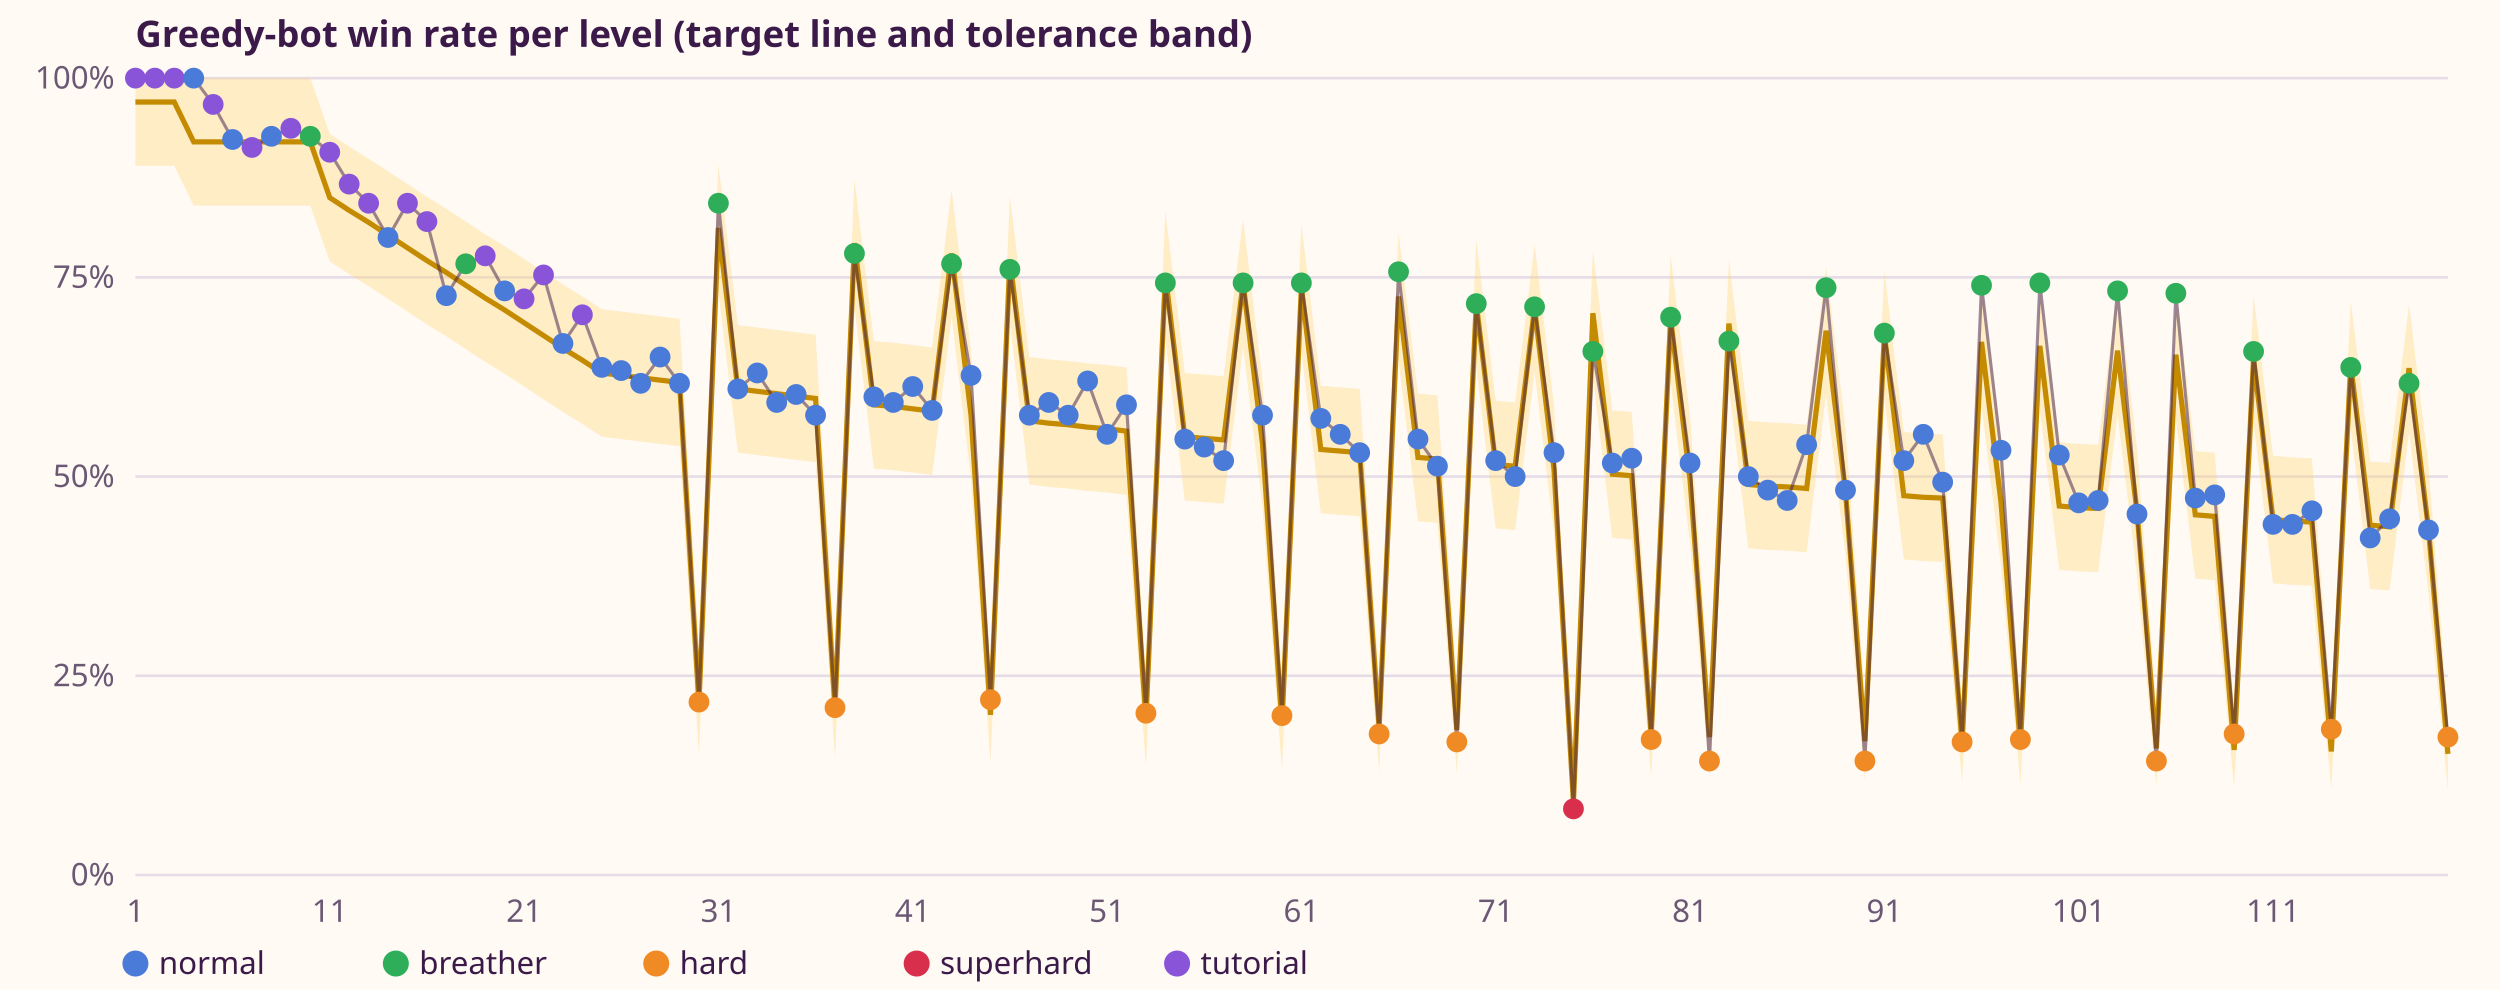
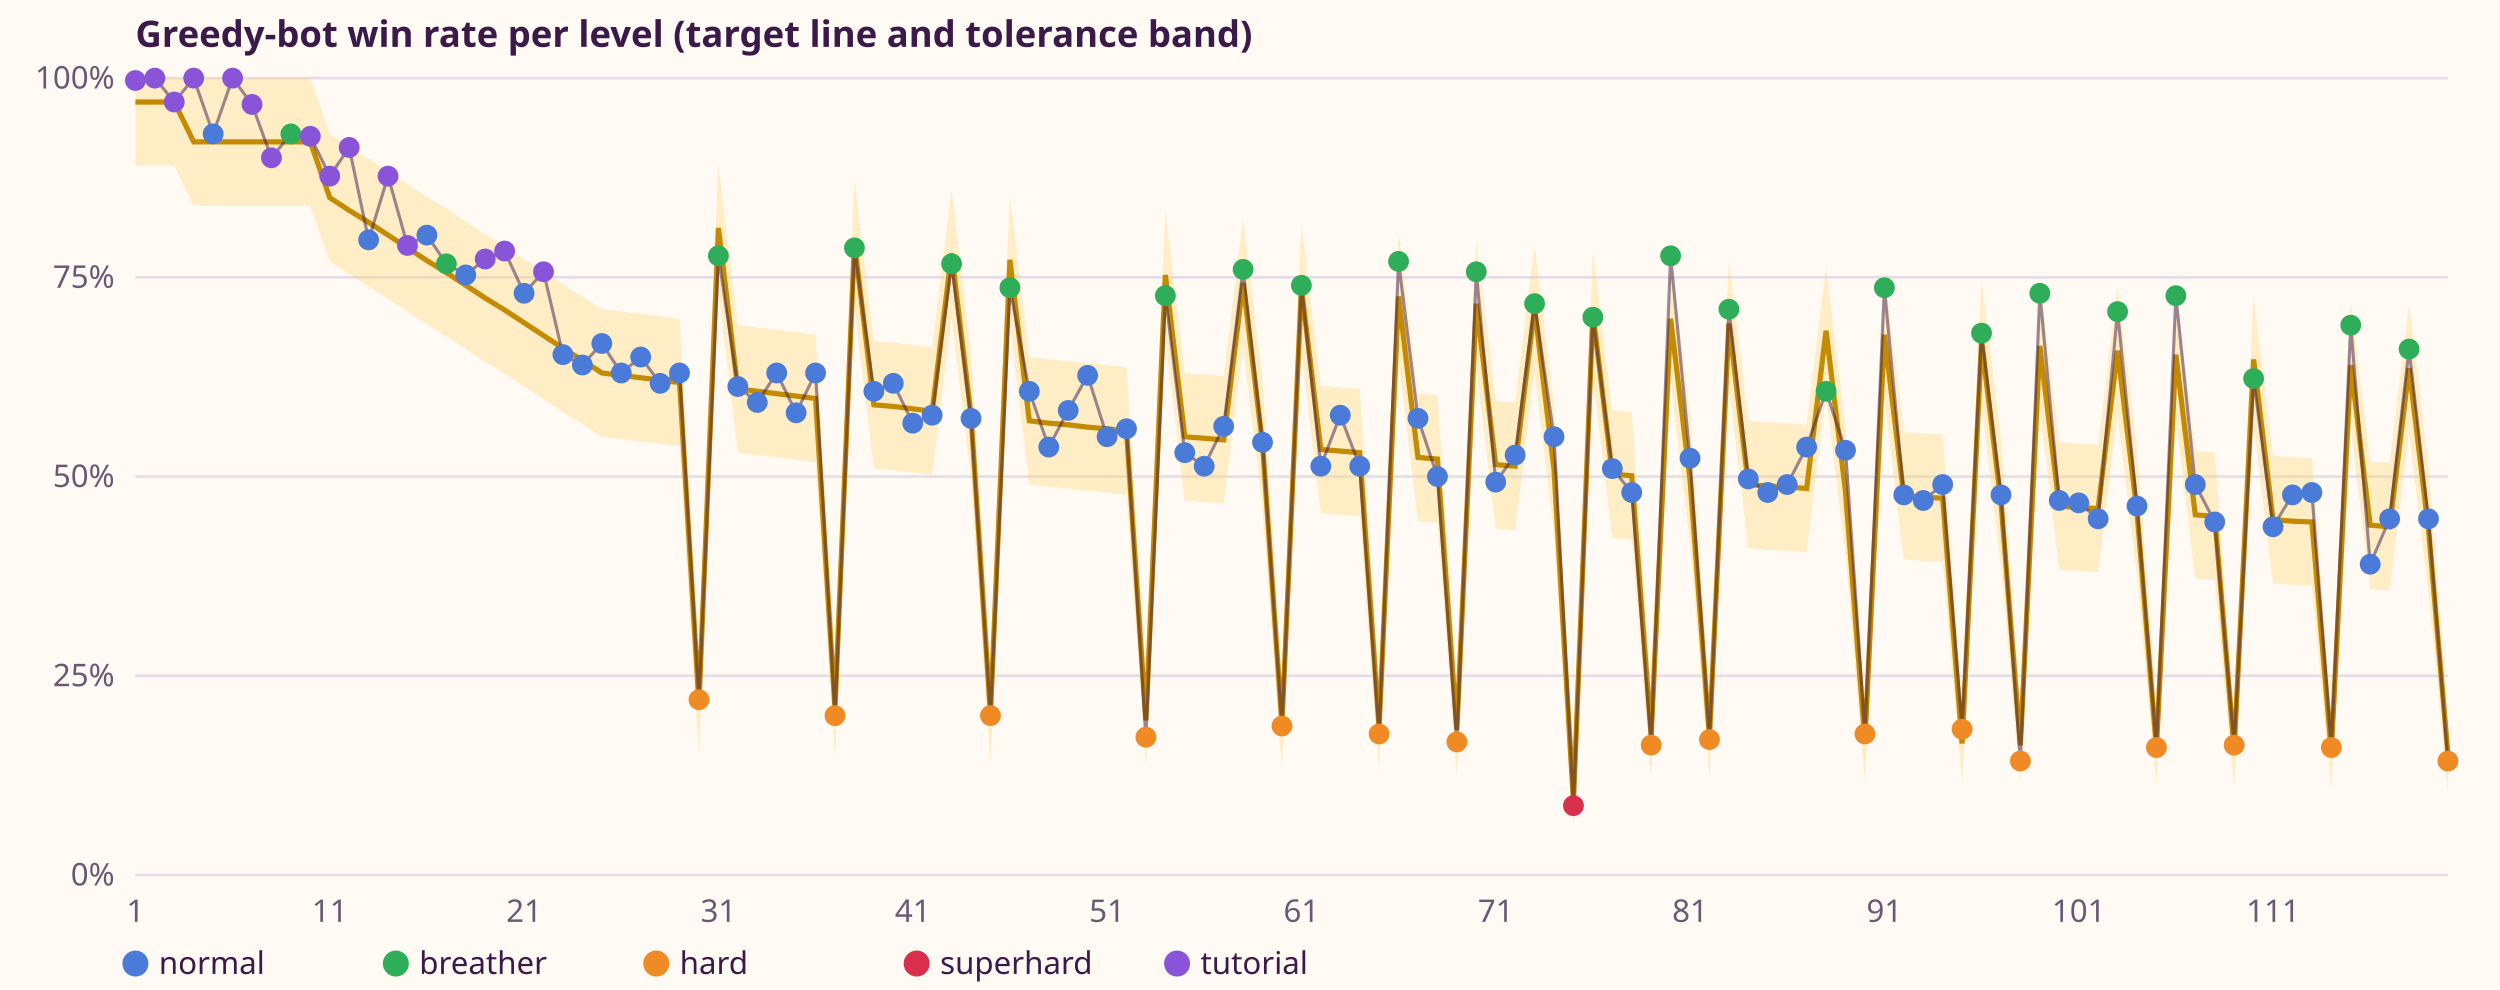
<svg xmlns="http://www.w3.org/2000/svg" width="960" height="380" viewBox="0 0 960 380" font-family="sans-serif" font-size="12">
  <rect width="960" height="380" fill="#fffaf4" />
  <text x="52" y="18" font-size="14" font-weight="bold" fill="#3b1a4a">Greedy-bot win rate per level (target line and tolerance band)</text>
  <line x1="52" x2="940" y1="336" y2="336" stroke="#e6dce8" />
  <text x="44" y="340" text-anchor="end" fill="#6b5874">0%</text>
  <line x1="52" x2="940" y1="259.5" y2="259.5" stroke="#e6dce8" />
  <text x="44" y="263.5" text-anchor="end" fill="#6b5874">25%</text>
  <line x1="52" x2="940" y1="183" y2="183" stroke="#e6dce8" />
  <text x="44" y="187" text-anchor="end" fill="#6b5874">50%</text>
  <line x1="52" x2="940" y1="106.5" y2="106.5" stroke="#e6dce8" />
  <text x="44" y="110.5" text-anchor="end" fill="#6b5874">75%</text>
  <line x1="52" x2="940" y1="30" y2="30" stroke="#e6dce8" />
  <text x="44" y="34" text-anchor="end" fill="#6b5874">100%</text>
  <polygon points="52,30 59.462,30 66.924,30 74.387,30 81.849,30 89.311,30 96.773,30 104.235,30 111.697,30 119.16,30 126.622,51.42 134.084,56.316 141.546,60.906 149.008,65.802 156.471,70.698 163.933,75.594 171.395,80.184 178.857,85.08 186.319,89.976 193.782,94.566 201.244,99.462 208.706,104.358 216.168,109.254 223.63,113.844 231.092,118.74 238.555,119.658 246.017,120.576 253.479,121.494 260.941,122.412 268.403,250.473 275.866,63.048 283.328,124.86 290.79,125.778 298.252,126.696 305.714,127.614 313.176,128.532 320.639,252.86 328.101,68.862 335.563,130.98 343.025,131.592 350.487,132.51 357.95,133.428 365.412,72.84 372.874,134.958 380.336,256.042 387.798,75.288 395.261,137.1 402.723,138.018 410.185,138.63 417.647,139.548 425.109,140.16 432.571,141.078 440.034,258.827 447.496,81.102 454.958,143.22 462.42,143.832 469.882,144.444 477.345,84.162 484.807,145.974 492.269,260.816 499.731,85.998 507.193,148.116 514.655,148.728 522.118,149.34 529.58,262.407 537.042,89.364 544.504,151.176 551.966,151.788 559.429,263.6 566.891,92.118 574.353,153.93 581.815,154.542 589.277,93.954 596.739,155.766 604.202,298.974 611.664,95.79 619.126,157.602 626.588,158.214 634.05,266.385 641.513,97.932 648.975,159.744 656.437,267.181 663.899,99.768 671.361,161.58 678.824,162.192 686.286,162.498 693.748,163.11 701.21,102.522 708.672,164.334 716.134,269.17 723.597,104.052 731.059,165.864 738.521,166.476 745.983,166.782 753.445,270.363 760.908,106.806 768.37,168.312 775.832,271.159 783.294,108.336 790.756,169.842 798.218,170.454 805.681,170.76 813.143,110.172 820.605,171.984 828.067,272.75 835.529,111.702 842.992,173.208 850.454,173.82 857.916,273.545 865.378,113.538 872.84,175.044 880.303,175.656 887.765,175.962 895.227,274.341 902.689,115.68 910.151,177.186 917.613,177.798 925.076,116.904 932.538,178.716 940,275.534 940,303.442 932.538,227.676 925.076,165.864 917.613,226.758 910.151,226.146 902.689,164.64 895.227,302.799 887.765,224.922 880.303,224.616 872.84,224.004 865.378,162.498 857.916,302.371 850.454,222.78 842.992,222.168 835.529,160.662 828.067,301.942 820.605,220.944 813.143,159.132 805.681,219.72 798.218,219.414 790.756,218.802 783.294,157.296 775.832,301.085 768.37,217.272 760.908,155.766 753.445,300.657 745.983,215.742 738.521,215.436 731.059,214.824 723.597,153.012 716.134,300.014 708.672,213.294 701.21,151.482 693.748,212.07 686.286,211.458 678.824,211.152 671.361,210.54 663.899,148.728 656.437,298.943 648.975,208.704 641.513,146.892 634.05,298.515 626.588,207.174 619.126,206.562 611.664,144.75 604.202,317.334 596.739,204.726 589.277,142.914 581.815,203.502 574.353,202.89 566.891,141.078 559.429,297.016 551.966,200.748 544.504,200.136 537.042,138.324 529.58,296.373 522.118,198.3 514.655,197.688 507.193,197.076 499.731,134.958 492.269,295.516 484.807,194.934 477.345,133.122 469.882,193.404 462.42,192.792 454.958,192.18 447.496,130.062 440.034,294.445 432.571,190.038 425.109,189.12 417.647,188.508 410.185,187.59 402.723,186.978 395.261,186.06 387.798,124.248 380.336,292.946 372.874,183.918 365.412,121.8 357.95,182.388 350.487,181.47 343.025,180.552 335.563,179.94 328.101,117.822 320.639,291.232 313.176,177.492 305.714,176.574 298.252,175.656 290.79,174.738 283.328,173.82 275.866,112.008 268.403,289.947 260.941,171.372 253.479,170.454 246.017,169.536 238.555,168.618 231.092,167.7 223.63,162.804 216.168,158.214 208.706,153.318 201.244,148.422 193.782,143.526 186.319,138.936 178.857,134.04 171.395,129.144 163.933,124.554 156.471,119.658 149.008,114.762 141.546,109.866 134.084,105.276 126.622,100.38 119.16,78.96 111.697,78.96 104.235,78.96 96.773,78.96 89.311,78.96 81.849,78.96 74.387,78.96 66.924,63.66 59.462,63.66 52,63.66" fill="#ffd36e" opacity="0.35" />
  <polyline points="52,39.18 59.462,39.18 66.924,39.18 74.387,54.48 81.849,54.48 89.311,54.48 96.773,54.48 104.235,54.48 111.697,54.48 119.16,54.48 126.622,75.9 134.084,80.796 141.546,85.386 149.008,90.282 156.471,95.178 163.933,100.074 171.395,104.664 178.857,109.56 186.319,114.456 193.782,119.046 201.244,123.942 208.706,128.838 216.168,133.734 223.63,138.324 231.092,143.22 238.555,144.138 246.017,145.056 253.479,145.974 260.941,146.892 268.403,270.21 275.866,87.528 283.328,149.34 290.79,150.258 298.252,151.176 305.714,152.094 313.176,153.012 320.639,272.046 328.101,93.342 335.563,155.46 343.025,156.072 350.487,156.99 357.95,157.908 365.412,97.32 372.874,159.438 380.336,274.494 387.798,99.768 395.261,161.58 402.723,162.498 410.185,163.11 417.647,164.028 425.109,164.64 432.571,165.558 440.034,276.636 447.496,105.582 454.958,167.7 462.42,168.312 469.882,168.924 477.345,108.642 484.807,170.454 492.269,278.166 499.731,110.478 507.193,172.596 514.655,173.208 522.118,173.82 529.58,279.39 537.042,113.844 544.504,175.656 551.966,176.268 559.429,280.308 566.891,116.598 574.353,178.41 581.815,179.022 589.277,118.434 596.739,180.246 604.202,308.154 611.664,120.27 619.126,182.082 626.588,182.694 634.05,282.45 641.513,122.412 648.975,184.224 656.437,283.062 663.899,124.248 671.361,186.06 678.824,186.672 686.286,186.978 693.748,187.59 701.21,127.002 708.672,188.814 716.134,284.592 723.597,128.532 731.059,190.344 738.521,190.956 745.983,191.262 753.445,285.51 760.908,131.286 768.37,192.792 775.832,286.122 783.294,132.816 790.756,194.322 798.218,194.934 805.681,195.24 813.143,134.652 820.605,196.464 828.067,287.346 835.529,136.182 842.992,197.688 850.454,198.3 857.916,287.958 865.378,138.018 872.84,199.524 880.303,200.136 887.765,200.442 895.227,288.57 902.689,140.16 910.151,201.666 917.613,202.278 925.076,141.384 932.538,203.196 940,289.488" fill="none" stroke="#c48a00" stroke-width="2" />
-   <polyline points="52,30 59.462,30 66.924,30 74.387,30 81.849,40.098 89.311,53.562 96.773,56.622 104.235,52.338 111.697,49.278 119.16,52.338 126.622,58.458 134.084,70.698 141.546,78.042 149.008,91.2 156.471,78.042 163.933,85.08 171.395,113.538 178.857,101.298 186.319,98.238 193.782,111.702 201.244,114.762 208.706,105.582 216.168,131.898 223.63,120.882 231.092,141.078 238.555,142.302 246.017,147.198 253.479,137.1 260.941,147.198 268.403,269.598 275.866,78.042 283.328,149.34 290.79,143.22 298.252,154.542 305.714,151.482 313.176,159.438 320.639,271.74 328.101,97.32 335.563,152.4 343.025,154.542 350.487,148.422 357.95,157.602 365.412,101.298 372.874,144.138 380.336,268.68 387.798,103.44 395.261,159.438 402.723,154.542 410.185,159.438 417.647,146.28 425.109,166.782 432.571,155.46 440.034,273.882 447.496,108.642 454.958,168.618 462.42,171.678 469.882,176.88 477.345,108.642 484.807,159.438 492.269,274.8 499.731,108.642 507.193,160.662 514.655,166.782 522.118,173.82 529.58,281.838 537.042,104.358 544.504,168.618 551.966,179.022 559.429,284.898 566.891,116.598 574.353,176.88 581.815,183 589.277,117.822 596.739,173.82 604.202,310.602 611.664,134.958 619.126,177.798 626.588,175.962 634.05,283.98 641.513,121.8 648.975,177.798 656.437,292.242 663.899,130.98 671.361,183 678.824,188.202 686.286,192.18 693.748,170.76 701.21,110.478 708.672,188.202 716.134,292.242 723.597,127.92 731.059,176.88 738.521,166.782 745.983,185.142 753.445,284.898 760.908,109.56 768.37,172.902 775.832,283.98 783.294,108.642 790.756,174.738 798.218,193.098 805.681,192.18 813.143,111.702 820.605,197.382 828.067,292.242 835.529,112.62 842.992,191.262 850.454,190.038 857.916,281.838 865.378,134.958 872.84,201.36 880.303,201.36 887.765,196.158 895.227,280.002 902.689,141.078 910.151,206.562 917.613,199.218 925.076,147.198 932.538,203.502 940,283.062" fill="none" stroke="#3b1a4a" stroke-width="1.2" opacity="0.5" />
-   <circle cx="52" cy="30" r="4" fill="#8a54d8" />
+   <polyline points="52,30.918 59.462,30 66.924,39.18 74.387,30 81.849,51.42 89.311,30 96.773,40.098 104.235,60.6 111.697,51.42 119.16,52.338 126.622,67.638 134.084,56.622 141.546,92.118 149.008,67.638 156.471,94.26 163.933,90.282 171.395,101.298 178.857,105.582 186.319,99.462 193.782,96.402 201.244,112.62 208.706,104.358 216.168,136.182 223.63,140.16 231.092,131.898 238.555,143.22 246.017,137.1 253.479,147.198 260.941,143.22 268.403,268.68 275.866,98.238 283.328,148.422 290.79,154.542 298.252,143.22 305.714,158.52 313.176,143.22 320.639,274.8 328.101,95.178 335.563,150.258 343.025,147.198 350.487,162.498 357.95,159.438 365.412,101.298 372.874,160.662 380.336,274.8 387.798,110.478 395.261,150.258 402.723,171.678 410.185,157.602 417.647,144.138 425.109,167.7 432.571,164.64 440.034,283.062 447.496,113.538 454.958,173.82 462.42,179.022 469.882,163.722 477.345,103.44 484.807,169.842 492.269,278.778 499.731,109.56 507.193,179.022 514.655,159.438 522.118,179.022 529.58,281.838 537.042,100.38 544.504,160.662 551.966,183 559.429,284.898 566.891,104.358 574.353,185.142 581.815,174.738 589.277,116.598 596.739,167.7 604.202,309.378 611.664,121.8 619.126,179.94 626.588,189.12 634.05,286.122 641.513,98.238 648.975,175.962 656.437,283.98 663.899,118.74 671.361,183.918 678.824,189.12 686.286,186.06 693.748,171.678 701.21,150.258 708.672,172.902 716.134,281.838 723.597,110.478 731.059,190.038 738.521,192.18 745.983,186.06 753.445,280.002 760.908,127.92 768.37,190.038 775.832,292.242 783.294,112.62 790.756,192.18 798.218,193.098 805.681,199.218 813.143,119.658 820.605,194.322 828.067,287.04 835.529,113.538 842.992,186.06 850.454,200.442 857.916,286.122 865.378,145.362 872.84,202.278 880.303,190.038 887.765,189.12 895.227,287.04 902.689,124.86 910.151,216.66 917.613,199.218 925.076,134.04 932.538,199.218 940,292.242" fill="none" stroke="#3b1a4a" stroke-width="1.2" opacity="0.5" />
+   <circle cx="52" cy="30.918" r="4" fill="#8a54d8" />
  <circle cx="59.462" cy="30" r="4" fill="#8a54d8" />
-   <circle cx="66.924" cy="30" r="4" fill="#8a54d8" />
-   <circle cx="74.387" cy="30" r="4" fill="#4a7bd8" />
-   <circle cx="81.849" cy="40.098" r="4" fill="#8a54d8" />
-   <circle cx="89.311" cy="53.562" r="4" fill="#4a7bd8" />
-   <circle cx="96.773" cy="56.622" r="4" fill="#8a54d8" />
-   <circle cx="104.235" cy="52.338" r="4" fill="#4a7bd8" />
-   <circle cx="111.697" cy="49.278" r="4" fill="#8a54d8" />
-   <circle cx="119.16" cy="52.338" r="4" fill="#2fae5a" />
-   <circle cx="126.622" cy="58.458" r="4" fill="#8a54d8" />
-   <circle cx="134.084" cy="70.698" r="4" fill="#8a54d8" />
-   <circle cx="141.546" cy="78.042" r="4" fill="#8a54d8" />
-   <circle cx="149.008" cy="91.2" r="4" fill="#4a7bd8" />
-   <circle cx="156.471" cy="78.042" r="4" fill="#8a54d8" />
-   <circle cx="163.933" cy="85.08" r="4" fill="#8a54d8" />
-   <circle cx="171.395" cy="113.538" r="4" fill="#4a7bd8" />
-   <circle cx="178.857" cy="101.298" r="4" fill="#2fae5a" />
-   <circle cx="186.319" cy="98.238" r="4" fill="#8a54d8" />
-   <circle cx="193.782" cy="111.702" r="4" fill="#4a7bd8" />
-   <circle cx="201.244" cy="114.762" r="4" fill="#8a54d8" />
-   <circle cx="208.706" cy="105.582" r="4" fill="#8a54d8" />
-   <circle cx="216.168" cy="131.898" r="4" fill="#4a7bd8" />
-   <circle cx="223.63" cy="120.882" r="4" fill="#8a54d8" />
-   <circle cx="231.092" cy="141.078" r="4" fill="#4a7bd8" />
-   <circle cx="238.555" cy="142.302" r="4" fill="#4a7bd8" />
-   <circle cx="246.017" cy="147.198" r="4" fill="#4a7bd8" />
-   <circle cx="253.479" cy="137.1" r="4" fill="#4a7bd8" />
-   <circle cx="260.941" cy="147.198" r="4" fill="#4a7bd8" />
-   <circle cx="268.403" cy="269.598" r="4" fill="#f08a24" />
-   <circle cx="275.866" cy="78.042" r="4" fill="#2fae5a" />
-   <circle cx="283.328" cy="149.34" r="4" fill="#4a7bd8" />
-   <circle cx="290.79" cy="143.22" r="4" fill="#4a7bd8" />
-   <circle cx="298.252" cy="154.542" r="4" fill="#4a7bd8" />
-   <circle cx="305.714" cy="151.482" r="4" fill="#4a7bd8" />
-   <circle cx="313.176" cy="159.438" r="4" fill="#4a7bd8" />
-   <circle cx="320.639" cy="271.74" r="4" fill="#f08a24" />
-   <circle cx="328.101" cy="97.32" r="4" fill="#2fae5a" />
-   <circle cx="335.563" cy="152.4" r="4" fill="#4a7bd8" />
-   <circle cx="343.025" cy="154.542" r="4" fill="#4a7bd8" />
-   <circle cx="350.487" cy="148.422" r="4" fill="#4a7bd8" />
-   <circle cx="357.95" cy="157.602" r="4" fill="#4a7bd8" />
+   <circle cx="66.924" cy="39.18" r="4" fill="#8a54d8" />
+   <circle cx="74.387" cy="30" r="4" fill="#8a54d8" />
+   <circle cx="81.849" cy="51.42" r="4" fill="#4a7bd8" />
+   <circle cx="89.311" cy="30" r="4" fill="#8a54d8" />
+   <circle cx="96.773" cy="40.098" r="4" fill="#8a54d8" />
+   <circle cx="104.235" cy="60.6" r="4" fill="#8a54d8" />
+   <circle cx="111.697" cy="51.42" r="4" fill="#2fae5a" />
+   <circle cx="119.16" cy="52.338" r="4" fill="#8a54d8" />
+   <circle cx="126.622" cy="67.638" r="4" fill="#8a54d8" />
+   <circle cx="134.084" cy="56.622" r="4" fill="#8a54d8" />
+   <circle cx="141.546" cy="92.118" r="4" fill="#4a7bd8" />
+   <circle cx="149.008" cy="67.638" r="4" fill="#8a54d8" />
+   <circle cx="156.471" cy="94.26" r="4" fill="#8a54d8" />
+   <circle cx="163.933" cy="90.282" r="4" fill="#4a7bd8" />
+   <circle cx="171.395" cy="101.298" r="4" fill="#2fae5a" />
+   <circle cx="178.857" cy="105.582" r="4" fill="#4a7bd8" />
+   <circle cx="186.319" cy="99.462" r="4" fill="#8a54d8" />
+   <circle cx="193.782" cy="96.402" r="4" fill="#8a54d8" />
+   <circle cx="201.244" cy="112.62" r="4" fill="#4a7bd8" />
+   <circle cx="208.706" cy="104.358" r="4" fill="#8a54d8" />
+   <circle cx="216.168" cy="136.182" r="4" fill="#4a7bd8" />
+   <circle cx="223.63" cy="140.16" r="4" fill="#4a7bd8" />
+   <circle cx="231.092" cy="131.898" r="4" fill="#4a7bd8" />
+   <circle cx="238.555" cy="143.22" r="4" fill="#4a7bd8" />
+   <circle cx="246.017" cy="137.1" r="4" fill="#4a7bd8" />
+   <circle cx="253.479" cy="147.198" r="4" fill="#4a7bd8" />
+   <circle cx="260.941" cy="143.22" r="4" fill="#4a7bd8" />
+   <circle cx="268.403" cy="268.68" r="4" fill="#f08a24" />
+   <circle cx="275.866" cy="98.238" r="4" fill="#2fae5a" />
+   <circle cx="283.328" cy="148.422" r="4" fill="#4a7bd8" />
+   <circle cx="290.79" cy="154.542" r="4" fill="#4a7bd8" />
+   <circle cx="298.252" cy="143.22" r="4" fill="#4a7bd8" />
+   <circle cx="305.714" cy="158.52" r="4" fill="#4a7bd8" />
+   <circle cx="313.176" cy="143.22" r="4" fill="#4a7bd8" />
+   <circle cx="320.639" cy="274.8" r="4" fill="#f08a24" />
+   <circle cx="328.101" cy="95.178" r="4" fill="#2fae5a" />
+   <circle cx="335.563" cy="150.258" r="4" fill="#4a7bd8" />
+   <circle cx="343.025" cy="147.198" r="4" fill="#4a7bd8" />
+   <circle cx="350.487" cy="162.498" r="4" fill="#4a7bd8" />
+   <circle cx="357.95" cy="159.438" r="4" fill="#4a7bd8" />
  <circle cx="365.412" cy="101.298" r="4" fill="#2fae5a" />
-   <circle cx="372.874" cy="144.138" r="4" fill="#4a7bd8" />
-   <circle cx="380.336" cy="268.68" r="4" fill="#f08a24" />
-   <circle cx="387.798" cy="103.44" r="4" fill="#2fae5a" />
-   <circle cx="395.261" cy="159.438" r="4" fill="#4a7bd8" />
-   <circle cx="402.723" cy="154.542" r="4" fill="#4a7bd8" />
-   <circle cx="410.185" cy="159.438" r="4" fill="#4a7bd8" />
-   <circle cx="417.647" cy="146.28" r="4" fill="#4a7bd8" />
-   <circle cx="425.109" cy="166.782" r="4" fill="#4a7bd8" />
-   <circle cx="432.571" cy="155.46" r="4" fill="#4a7bd8" />
-   <circle cx="440.034" cy="273.882" r="4" fill="#f08a24" />
-   <circle cx="447.496" cy="108.642" r="4" fill="#2fae5a" />
-   <circle cx="454.958" cy="168.618" r="4" fill="#4a7bd8" />
-   <circle cx="462.42" cy="171.678" r="4" fill="#4a7bd8" />
-   <circle cx="469.882" cy="176.88" r="4" fill="#4a7bd8" />
-   <circle cx="477.345" cy="108.642" r="4" fill="#2fae5a" />
-   <circle cx="484.807" cy="159.438" r="4" fill="#4a7bd8" />
-   <circle cx="492.269" cy="274.8" r="4" fill="#f08a24" />
-   <circle cx="499.731" cy="108.642" r="4" fill="#2fae5a" />
-   <circle cx="507.193" cy="160.662" r="4" fill="#4a7bd8" />
-   <circle cx="514.655" cy="166.782" r="4" fill="#4a7bd8" />
-   <circle cx="522.118" cy="173.82" r="4" fill="#4a7bd8" />
+   <circle cx="372.874" cy="160.662" r="4" fill="#4a7bd8" />
+   <circle cx="380.336" cy="274.8" r="4" fill="#f08a24" />
+   <circle cx="387.798" cy="110.478" r="4" fill="#2fae5a" />
+   <circle cx="395.261" cy="150.258" r="4" fill="#4a7bd8" />
+   <circle cx="402.723" cy="171.678" r="4" fill="#4a7bd8" />
+   <circle cx="410.185" cy="157.602" r="4" fill="#4a7bd8" />
+   <circle cx="417.647" cy="144.138" r="4" fill="#4a7bd8" />
+   <circle cx="425.109" cy="167.7" r="4" fill="#4a7bd8" />
+   <circle cx="432.571" cy="164.64" r="4" fill="#4a7bd8" />
+   <circle cx="440.034" cy="283.062" r="4" fill="#f08a24" />
+   <circle cx="447.496" cy="113.538" r="4" fill="#2fae5a" />
+   <circle cx="454.958" cy="173.82" r="4" fill="#4a7bd8" />
+   <circle cx="462.42" cy="179.022" r="4" fill="#4a7bd8" />
+   <circle cx="469.882" cy="163.722" r="4" fill="#4a7bd8" />
+   <circle cx="477.345" cy="103.44" r="4" fill="#2fae5a" />
+   <circle cx="484.807" cy="169.842" r="4" fill="#4a7bd8" />
+   <circle cx="492.269" cy="278.778" r="4" fill="#f08a24" />
+   <circle cx="499.731" cy="109.56" r="4" fill="#2fae5a" />
+   <circle cx="507.193" cy="179.022" r="4" fill="#4a7bd8" />
+   <circle cx="514.655" cy="159.438" r="4" fill="#4a7bd8" />
+   <circle cx="522.118" cy="179.022" r="4" fill="#4a7bd8" />
  <circle cx="529.58" cy="281.838" r="4" fill="#f08a24" />
-   <circle cx="537.042" cy="104.358" r="4" fill="#2fae5a" />
-   <circle cx="544.504" cy="168.618" r="4" fill="#4a7bd8" />
-   <circle cx="551.966" cy="179.022" r="4" fill="#4a7bd8" />
+   <circle cx="537.042" cy="100.38" r="4" fill="#2fae5a" />
+   <circle cx="544.504" cy="160.662" r="4" fill="#4a7bd8" />
+   <circle cx="551.966" cy="183" r="4" fill="#4a7bd8" />
  <circle cx="559.429" cy="284.898" r="4" fill="#f08a24" />
-   <circle cx="566.891" cy="116.598" r="4" fill="#2fae5a" />
-   <circle cx="574.353" cy="176.88" r="4" fill="#4a7bd8" />
-   <circle cx="581.815" cy="183" r="4" fill="#4a7bd8" />
-   <circle cx="589.277" cy="117.822" r="4" fill="#2fae5a" />
-   <circle cx="596.739" cy="173.82" r="4" fill="#4a7bd8" />
-   <circle cx="604.202" cy="310.602" r="4" fill="#d8304c" />
-   <circle cx="611.664" cy="134.958" r="4" fill="#2fae5a" />
-   <circle cx="619.126" cy="177.798" r="4" fill="#4a7bd8" />
-   <circle cx="626.588" cy="175.962" r="4" fill="#4a7bd8" />
-   <circle cx="634.05" cy="283.98" r="4" fill="#f08a24" />
-   <circle cx="641.513" cy="121.8" r="4" fill="#2fae5a" />
-   <circle cx="648.975" cy="177.798" r="4" fill="#4a7bd8" />
-   <circle cx="656.437" cy="292.242" r="4" fill="#f08a24" />
-   <circle cx="663.899" cy="130.98" r="4" fill="#2fae5a" />
-   <circle cx="671.361" cy="183" r="4" fill="#4a7bd8" />
-   <circle cx="678.824" cy="188.202" r="4" fill="#4a7bd8" />
-   <circle cx="686.286" cy="192.18" r="4" fill="#4a7bd8" />
-   <circle cx="693.748" cy="170.76" r="4" fill="#4a7bd8" />
-   <circle cx="701.21" cy="110.478" r="4" fill="#2fae5a" />
-   <circle cx="708.672" cy="188.202" r="4" fill="#4a7bd8" />
-   <circle cx="716.134" cy="292.242" r="4" fill="#f08a24" />
-   <circle cx="723.597" cy="127.92" r="4" fill="#2fae5a" />
-   <circle cx="731.059" cy="176.88" r="4" fill="#4a7bd8" />
-   <circle cx="738.521" cy="166.782" r="4" fill="#4a7bd8" />
-   <circle cx="745.983" cy="185.142" r="4" fill="#4a7bd8" />
-   <circle cx="753.445" cy="284.898" r="4" fill="#f08a24" />
-   <circle cx="760.908" cy="109.56" r="4" fill="#2fae5a" />
-   <circle cx="768.37" cy="172.902" r="4" fill="#4a7bd8" />
-   <circle cx="775.832" cy="283.98" r="4" fill="#f08a24" />
-   <circle cx="783.294" cy="108.642" r="4" fill="#2fae5a" />
-   <circle cx="790.756" cy="174.738" r="4" fill="#4a7bd8" />
+   <circle cx="566.891" cy="104.358" r="4" fill="#2fae5a" />
+   <circle cx="574.353" cy="185.142" r="4" fill="#4a7bd8" />
+   <circle cx="581.815" cy="174.738" r="4" fill="#4a7bd8" />
+   <circle cx="589.277" cy="116.598" r="4" fill="#2fae5a" />
+   <circle cx="596.739" cy="167.7" r="4" fill="#4a7bd8" />
+   <circle cx="604.202" cy="309.378" r="4" fill="#d8304c" />
+   <circle cx="611.664" cy="121.8" r="4" fill="#2fae5a" />
+   <circle cx="619.126" cy="179.94" r="4" fill="#4a7bd8" />
+   <circle cx="626.588" cy="189.12" r="4" fill="#4a7bd8" />
+   <circle cx="634.05" cy="286.122" r="4" fill="#f08a24" />
+   <circle cx="641.513" cy="98.238" r="4" fill="#2fae5a" />
+   <circle cx="648.975" cy="175.962" r="4" fill="#4a7bd8" />
+   <circle cx="656.437" cy="283.98" r="4" fill="#f08a24" />
+   <circle cx="663.899" cy="118.74" r="4" fill="#2fae5a" />
+   <circle cx="671.361" cy="183.918" r="4" fill="#4a7bd8" />
+   <circle cx="678.824" cy="189.12" r="4" fill="#4a7bd8" />
+   <circle cx="686.286" cy="186.06" r="4" fill="#4a7bd8" />
+   <circle cx="693.748" cy="171.678" r="4" fill="#4a7bd8" />
+   <circle cx="701.21" cy="150.258" r="4" fill="#2fae5a" />
+   <circle cx="708.672" cy="172.902" r="4" fill="#4a7bd8" />
+   <circle cx="716.134" cy="281.838" r="4" fill="#f08a24" />
+   <circle cx="723.597" cy="110.478" r="4" fill="#2fae5a" />
+   <circle cx="731.059" cy="190.038" r="4" fill="#4a7bd8" />
+   <circle cx="738.521" cy="192.18" r="4" fill="#4a7bd8" />
+   <circle cx="745.983" cy="186.06" r="4" fill="#4a7bd8" />
+   <circle cx="753.445" cy="280.002" r="4" fill="#f08a24" />
+   <circle cx="760.908" cy="127.92" r="4" fill="#2fae5a" />
+   <circle cx="768.37" cy="190.038" r="4" fill="#4a7bd8" />
+   <circle cx="775.832" cy="292.242" r="4" fill="#f08a24" />
+   <circle cx="783.294" cy="112.62" r="4" fill="#2fae5a" />
+   <circle cx="790.756" cy="192.18" r="4" fill="#4a7bd8" />
  <circle cx="798.218" cy="193.098" r="4" fill="#4a7bd8" />
-   <circle cx="805.681" cy="192.18" r="4" fill="#4a7bd8" />
-   <circle cx="813.143" cy="111.702" r="4" fill="#2fae5a" />
-   <circle cx="820.605" cy="197.382" r="4" fill="#4a7bd8" />
-   <circle cx="828.067" cy="292.242" r="4" fill="#f08a24" />
-   <circle cx="835.529" cy="112.62" r="4" fill="#2fae5a" />
-   <circle cx="842.992" cy="191.262" r="4" fill="#4a7bd8" />
-   <circle cx="850.454" cy="190.038" r="4" fill="#4a7bd8" />
-   <circle cx="857.916" cy="281.838" r="4" fill="#f08a24" />
-   <circle cx="865.378" cy="134.958" r="4" fill="#2fae5a" />
-   <circle cx="872.84" cy="201.36" r="4" fill="#4a7bd8" />
-   <circle cx="880.303" cy="201.36" r="4" fill="#4a7bd8" />
-   <circle cx="887.765" cy="196.158" r="4" fill="#4a7bd8" />
-   <circle cx="895.227" cy="280.002" r="4" fill="#f08a24" />
-   <circle cx="902.689" cy="141.078" r="4" fill="#2fae5a" />
-   <circle cx="910.151" cy="206.562" r="4" fill="#4a7bd8" />
+   <circle cx="805.681" cy="199.218" r="4" fill="#4a7bd8" />
+   <circle cx="813.143" cy="119.658" r="4" fill="#2fae5a" />
+   <circle cx="820.605" cy="194.322" r="4" fill="#4a7bd8" />
+   <circle cx="828.067" cy="287.04" r="4" fill="#f08a24" />
+   <circle cx="835.529" cy="113.538" r="4" fill="#2fae5a" />
+   <circle cx="842.992" cy="186.06" r="4" fill="#4a7bd8" />
+   <circle cx="850.454" cy="200.442" r="4" fill="#4a7bd8" />
+   <circle cx="857.916" cy="286.122" r="4" fill="#f08a24" />
+   <circle cx="865.378" cy="145.362" r="4" fill="#2fae5a" />
+   <circle cx="872.84" cy="202.278" r="4" fill="#4a7bd8" />
+   <circle cx="880.303" cy="190.038" r="4" fill="#4a7bd8" />
+   <circle cx="887.765" cy="189.12" r="4" fill="#4a7bd8" />
+   <circle cx="895.227" cy="287.04" r="4" fill="#f08a24" />
+   <circle cx="902.689" cy="124.86" r="4" fill="#2fae5a" />
+   <circle cx="910.151" cy="216.66" r="4" fill="#4a7bd8" />
  <circle cx="917.613" cy="199.218" r="4" fill="#4a7bd8" />
-   <circle cx="925.076" cy="147.198" r="4" fill="#2fae5a" />
-   <circle cx="932.538" cy="203.502" r="4" fill="#4a7bd8" />
-   <circle cx="940" cy="283.062" r="4" fill="#f08a24" />
+   <circle cx="925.076" cy="134.04" r="4" fill="#2fae5a" />
+   <circle cx="932.538" cy="199.218" r="4" fill="#4a7bd8" />
+   <circle cx="940" cy="292.242" r="4" fill="#f08a24" />
  <text x="52" y="354" text-anchor="middle" fill="#6b5874">1</text>
  <text x="126.622" y="354" text-anchor="middle" fill="#6b5874">11</text>
  <text x="201.244" y="354" text-anchor="middle" fill="#6b5874">21</text>
  <text x="275.866" y="354" text-anchor="middle" fill="#6b5874">31</text>
  <text x="350.487" y="354" text-anchor="middle" fill="#6b5874">41</text>
  <text x="425.109" y="354" text-anchor="middle" fill="#6b5874">51</text>
  <text x="499.731" y="354" text-anchor="middle" fill="#6b5874">61</text>
  <text x="574.353" y="354" text-anchor="middle" fill="#6b5874">71</text>
  <text x="648.975" y="354" text-anchor="middle" fill="#6b5874">81</text>
  <text x="723.597" y="354" text-anchor="middle" fill="#6b5874">91</text>
  <text x="798.218" y="354" text-anchor="middle" fill="#6b5874">101</text>
  <text x="872.84" y="354" text-anchor="middle" fill="#6b5874">111</text>
  <circle cx="52" cy="370" r="5" fill="#4a7bd8" />
  <text x="61" y="374" fill="#3b1a4a">normal</text>
  <circle cx="152" cy="370" r="5" fill="#2fae5a" />
  <text x="161" y="374" fill="#3b1a4a">breather</text>
  <circle cx="252" cy="370" r="5" fill="#f08a24" />
  <text x="261" y="374" fill="#3b1a4a">hard</text>
  <circle cx="352" cy="370" r="5" fill="#d8304c" />
  <text x="361" y="374" fill="#3b1a4a">superhard</text>
  <circle cx="452" cy="370" r="5" fill="#8a54d8" />
  <text x="461" y="374" fill="#3b1a4a">tutorial</text>
</svg>
